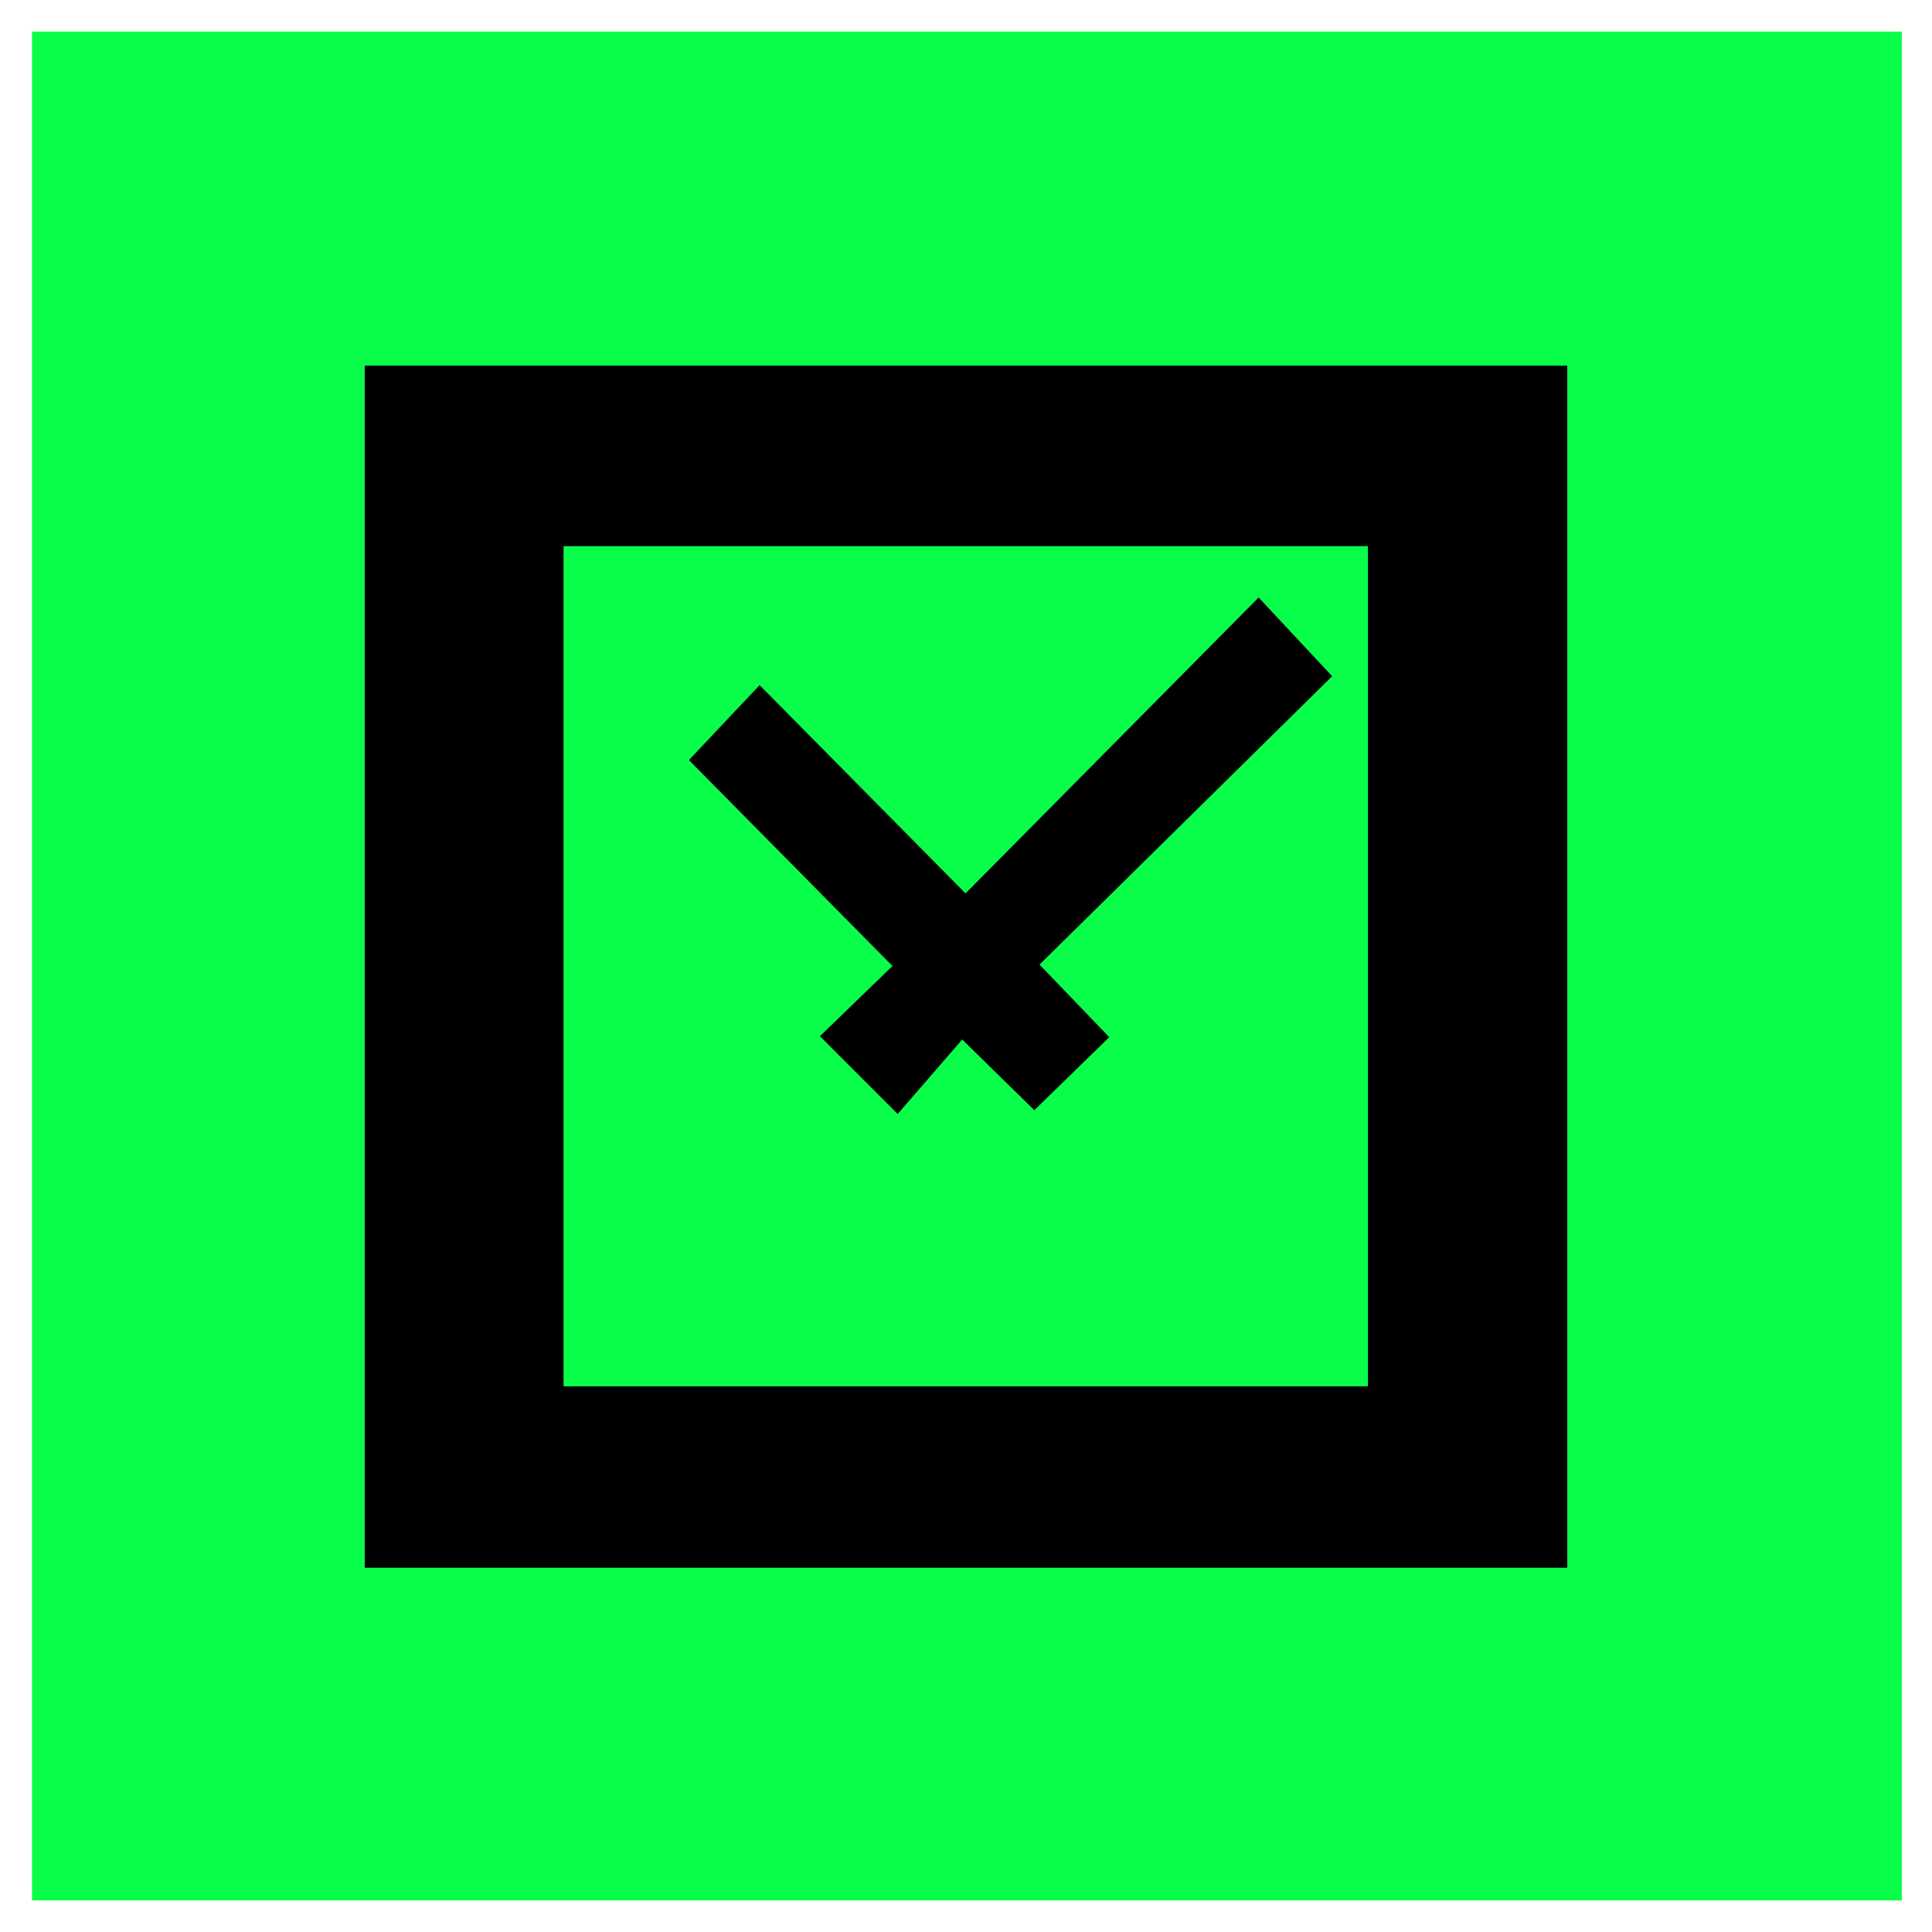
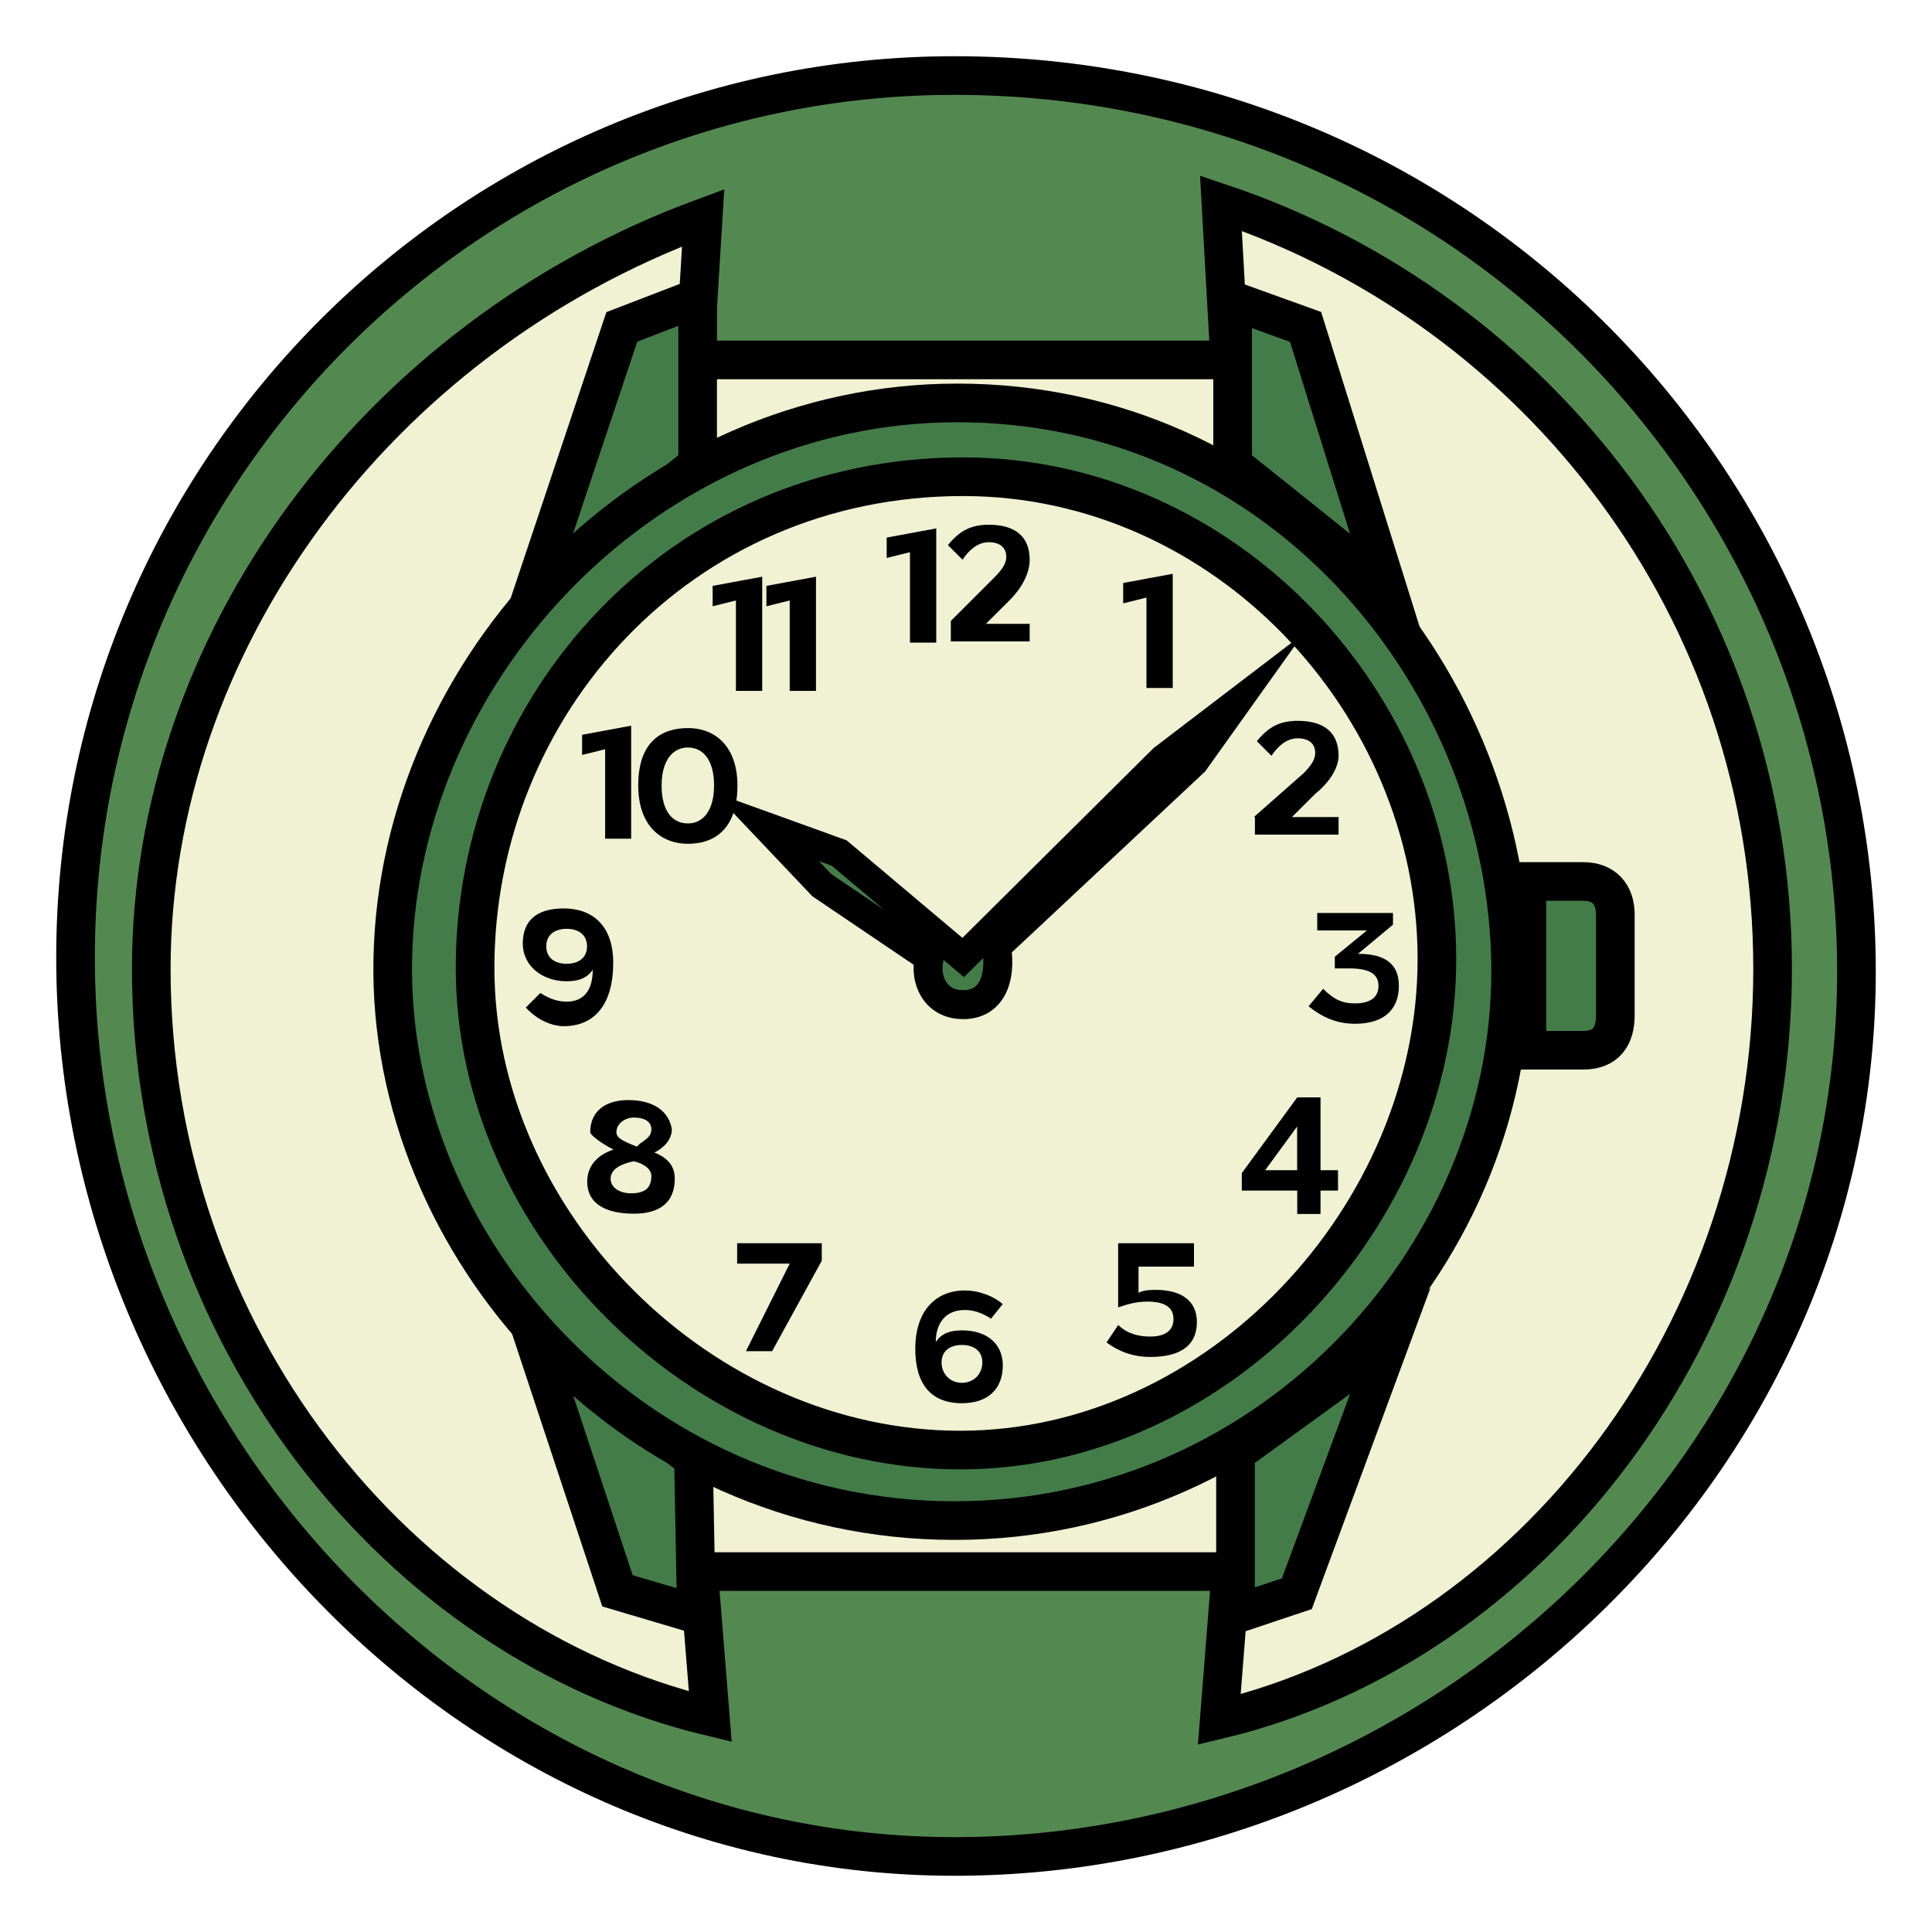
- <svg xmlns="http://www.w3.org/2000/svg" width="41" height="41" viewBox="0 0 41 41">
-   <path d="m0.68 0.67h39.68v39.66h-39.68v-39.66z" fill="#09FE49" />
-   <path d="m7.74 7.76v25.51h25.52v-25.51h-25.52zm21.29 21.66h-17.07v-17.83h17.07v17.83z" fill="#000" />
-   <path d="m26.71 12.68-6.22 6.28-4.37-4.42-1.5 1.59 4.32 4.37-1.54 1.49 1.65 1.65 1.37-1.58 1.53 1.5 1.59-1.55-1.48-1.54 6.21-6.12-1.56-1.67z" fill="#000" />
+ <svg xmlns="http://www.w3.org/2000/svg" width="100%" height="100%" viewBox="0 0 200 200" version="1.1" xml:space="preserve" style="fill-rule:evenodd;clip-rule:evenodd;stroke-miterlimit:10;">
+   <path d="M98.81,7.82C48.69,7.82 7.82,48.69 7.82,99.11C7.82,149.23 48.39,192.18 98.81,192.18C149.22,192.18 192.18,151.31 192.18,100.59C192.18,50.47 151.61,7.82 98.81,7.82Z" style="fill:rgb(83,137,80);fill-rule:nonzero;stroke:black;stroke-width:4px;" />
+   <path d="M183.5,100.3C183.5,137.73 158.71,170.22 126.22,178.01L127.43,162.69L72.32,162.69L73.53,177.71C41.04,169.92 15.66,138.04 15.66,100.3C15.66,66.64 38.83,35.06 72.79,22.54L71.89,37.26L127.3,37.26L126.39,21.03C159.24,32.04 183.5,63.02 183.5,100.3Z" style="fill:rgb(241,241,211);fill-rule:nonzero;stroke:black;stroke-width:4px;" />
+   <g transform="matrix(0.989701,0,0,0.989701,-54.81416,16.33686)">
+     <path d="M121.4,59.4L121.4,71.22L118.68,71.22L118.68,61.86L116.27,62.46L116.27,60.35L121.4,59.4Z" style="fill-rule:nonzero;" />
+   </g>
+   <g transform="matrix(1,0,0,1,-42.49667,0.3)">
+     <path d="M121.4,59.4L121.4,71.22L118.68,71.22L118.68,61.86L116.27,62.46L116.27,60.35L121.4,59.4Z" style="fill-rule:nonzero;" />
+   </g>
+   <g transform="matrix(1,0,0,1,-36.93,0.3)">
+     <path d="M121.4,59.4L121.4,71.22L118.68,71.22L118.68,61.86L116.27,62.46L116.27,60.35L121.4,59.4Z" style="fill-rule:nonzero;" />
+   </g>
+   <path d="M127.6,31.12L135.15,33.84L143.62,60.91L127.6,48.09L127.6,31.12Z" style="fill:rgb(67,124,73);fill-rule:nonzero;stroke:black;stroke-width:4px;" />
+   <path d="M72.22,30.82L64.37,33.84L55.01,61.82L72.22,48.09L72.22,30.82Z" style="fill:rgb(67,124,73);fill-rule:nonzero;stroke:black;stroke-width:4px;" />
+   <path d="M127.9,167.1L134.25,164.98L143.92,138.81L127.9,150.42L127.9,167.1Z" style="fill:rgb(67,124,73);fill-rule:nonzero;stroke:black;stroke-width:4px;" />
+   <path d="M72.09,167.1L63.92,164.68L55.16,138.21L71.79,151.03L72.09,167.1Z" style="fill:rgb(67,124,73);fill-rule:nonzero;stroke:black;stroke-width:4px;" />
+   <path d="M163.9,91.25L158.06,91.25L158.06,108.72L163.9,108.72C166.32,108.72 167.22,107.21 167.22,105.09L167.22,94.68C167.22,92.56 166.02,91.25 163.9,91.25Z" style="fill:rgb(67,124,73);fill-rule:nonzero;stroke:black;stroke-width:4px;" />
+   <path d="M99.11,41.71C67.23,41.71 41.26,68.88 40.66,99.26C40.06,129.03 65.43,157.41 98.81,157.41C131.89,157.41 157.27,129.33 156.36,98.95C155.46,69.18 131.9,41.71 99.11,41.71ZM99.41,150.11C72.64,150.11 49.18,126.65 49.18,100.18C49.18,73.11 70.24,49.35 99.71,49.35C126.78,49.35 148.75,72.8 148.75,99.28C148.75,125.75 126.18,150.11 99.41,150.11Z" style="fill:rgb(67,124,73);fill-rule:nonzero;stroke:black;stroke-width:4px;" />
+   <path d="M99.71,104C102.59,104 103.69,101.43 103.17,98.01L123.62,78.87L127.93,72.83L120.41,78.57L99.71,99.12L86.88,88.31L79.34,85.59L85.07,91.63L96.19,99.15C95.69,101.34 96.75,104 99.71,104Z" style="fill:rgb(67,124,73);fill-rule:nonzero;stroke:black;stroke-width:3px;" />
+   <path d="M66.07,81.31C66.07,76.77 68.49,75.37 71.21,75.37C74.23,75.37 76.34,77.48 76.34,81.31C76.34,85.54 74.23,87.35 71.21,87.35C68.49,87.35 66.07,85.54 66.07,81.31ZM73.92,81.31C73.92,78.59 72.72,77.38 71.21,77.38C69.66,77.38 68.49,78.69 68.49,81.31C68.49,84.03 69.65,85.24 71.21,85.24C72.77,85.24 73.92,83.93 73.92,81.31Z" style="fill-rule:nonzero;" />
+   <path d="M63.51,119C62.3,118.4 61.1,117.5 61.1,117.2C61.1,115.09 62.61,113.88 65.02,113.88C67.74,113.88 69.25,115.09 69.55,116.9C69.55,117.8 68.95,118.7 67.74,119.31C69.25,119.91 69.85,120.81 69.85,122.02C69.85,124.44 68.34,125.64 65.62,125.64C62.91,125.64 60.79,124.74 60.79,122.32C60.79,120.81 61.7,119.61 63.51,119ZM65.32,123.53C66.83,123.53 67.43,122.92 67.43,121.72C67.43,121.12 66.83,120.51 65.62,120.21C64.11,120.51 63.21,121.12 63.21,122.02C63.21,122.92 64.11,123.53 65.32,123.53ZM66.23,118.4C67.13,117.8 67.43,117.5 67.43,116.9C67.43,115.99 66.53,115.69 65.62,115.69C64.72,115.69 63.81,116.29 63.81,117.2C63.81,117.8 64.42,118.1 65.93,118.7L66.23,118.4Z" style="fill-rule:nonzero;" />
+   <path d="M85.07,128.7L85.07,130.51L79.93,139.87L77.22,139.87L81.75,130.81L76.31,130.81L76.31,128.7L85.07,128.7Z" style="fill-rule:nonzero;" />
+   <path d="M103.8,135L102.59,136.51C101.69,135.91 100.79,135.61 99.88,135.61C97.77,135.61 96.87,137.11 96.87,138.93C97.47,138.02 98.37,137.72 99.58,137.72C102.3,137.72 103.81,139.23 103.81,141.34C103.81,143.76 102.3,145.26 99.58,145.26C96.26,145.26 94.75,143.15 94.75,139.63C94.75,135.7 96.86,133.59 99.88,133.59C101.39,133.59 102.9,134.2 103.8,135ZM99.58,143.15C100.79,143.15 101.69,142.25 101.69,141.04C101.69,139.83 100.79,139.23 99.58,139.23C98.37,139.23 97.47,139.83 97.47,141.04C97.47,142.25 98.37,143.15 99.58,143.15Z" style="fill-rule:nonzero;" />
+   <path d="M123.6,128.7L123.6,131.12L117.86,131.12L117.86,133.83C118.47,133.53 119.07,133.53 119.67,133.53C122.39,133.53 123.9,134.74 123.9,136.85C123.9,139.57 121.79,140.47 119.07,140.47C117.26,140.47 115.75,139.87 114.55,138.97L115.76,137.16C116.66,138.06 117.87,138.36 119.07,138.36C120.58,138.36 121.48,137.76 121.48,136.55C121.48,135.34 120.58,134.74 118.77,134.74C117.56,134.74 116.66,135.04 115.75,135.34L115.75,128.7L123.6,128.7Z" style="fill-rule:nonzero;" />
+   <path d="M136.7,113.6L136.7,121.14L138.51,121.14L138.51,123.25L136.7,123.25L136.7,125.67L134.29,125.67L134.29,123.25L128.55,123.25L128.55,121.44L134.29,113.6L136.7,113.6ZM134.28,121.14L134.28,116.61L130.97,121.14L134.28,121.14Z" style="fill-rule:nonzero;" />
+   <path d="M54.43,104.3L55.94,102.79C56.84,103.39 57.75,103.69 58.65,103.69C60.46,103.69 61.36,102.49 61.36,100.38C60.76,101.28 59.86,101.58 58.65,101.58C56.24,101.58 54.12,100.08 54.12,97.66C54.12,95.24 55.63,94.04 58.35,94.04C61.37,94.04 63.48,95.85 63.48,99.68C63.48,103.81 61.67,106.23 58.35,106.23C57.15,106.22 55.64,105.62 54.43,104.3ZM58.66,96.15C57.45,96.15 56.55,96.75 56.55,97.96C56.55,99.17 57.45,99.77 58.66,99.77C59.87,99.77 60.77,99.17 60.77,97.96C60.77,96.75 59.86,96.15 58.66,96.15Z" style="fill-rule:nonzero;" />
+   <path d="M129.8,84.58L134.94,80.05C135.84,79.15 136.15,78.54 136.15,77.94C136.15,77.04 135.55,76.43 134.34,76.43C133.13,76.43 132.23,77.33 131.62,78.24L130.11,76.73C131.32,75.22 132.52,74.62 134.34,74.62C137.06,74.62 138.57,75.83 138.57,78.24C138.57,79.45 137.67,80.96 136.16,82.17L133.74,84.58L138.57,84.58L138.57,86.4L129.91,86.4L129.91,84.58L129.8,84.58Z" style="fill-rule:nonzero;" />
+   <path d="M144.2,94.51L144.2,95.72L140.58,98.74C143.6,98.74 144.81,99.95 144.81,102.06C144.81,104.47 143.3,105.98 140.28,105.98C138.47,105.98 136.97,105.38 135.46,104.17L136.97,102.36C138.18,103.57 139.08,103.87 140.29,103.87C141.8,103.87 142.7,103.27 142.7,102.06C142.7,100.85 141.8,100.25 139.69,100.25L138.18,100.25L138.18,99.04L141.5,96.32L136.36,96.32L136.36,94.51L144.2,94.51Z" style="fill-rule:nonzero;" />
+   <path d="M98.43,64.28L102.96,59.75C103.86,58.85 104.17,58.24 104.17,57.64C104.17,56.74 103.57,56.13 102.36,56.13C101.15,56.13 100.25,57.03 99.64,57.94L98.13,56.43C99.34,54.92 100.55,54.32 102.36,54.32C105.08,54.32 106.59,55.53 106.59,57.94C106.59,59.15 105.99,60.66 104.48,62.17L102.06,64.58L106.59,64.58L106.59,66.4L98.43,66.4L98.43,64.28Z" style="fill-rule:nonzero;" />
+   <path d="M121.4,59.4L121.4,71.22L118.68,71.22L118.68,61.86L116.27,62.46L116.27,60.35L121.4,59.4Z" style="fill-rule:nonzero;" />
+   <g transform="matrix(1,0,0,1,-24.48,-4.7)">
+     <path d="M121.4,59.4L121.4,71.22L118.68,71.22L118.68,61.86L116.27,62.46L116.27,60.35L121.4,59.4Z" style="fill-rule:nonzero;" />
+   </g>
</svg>
